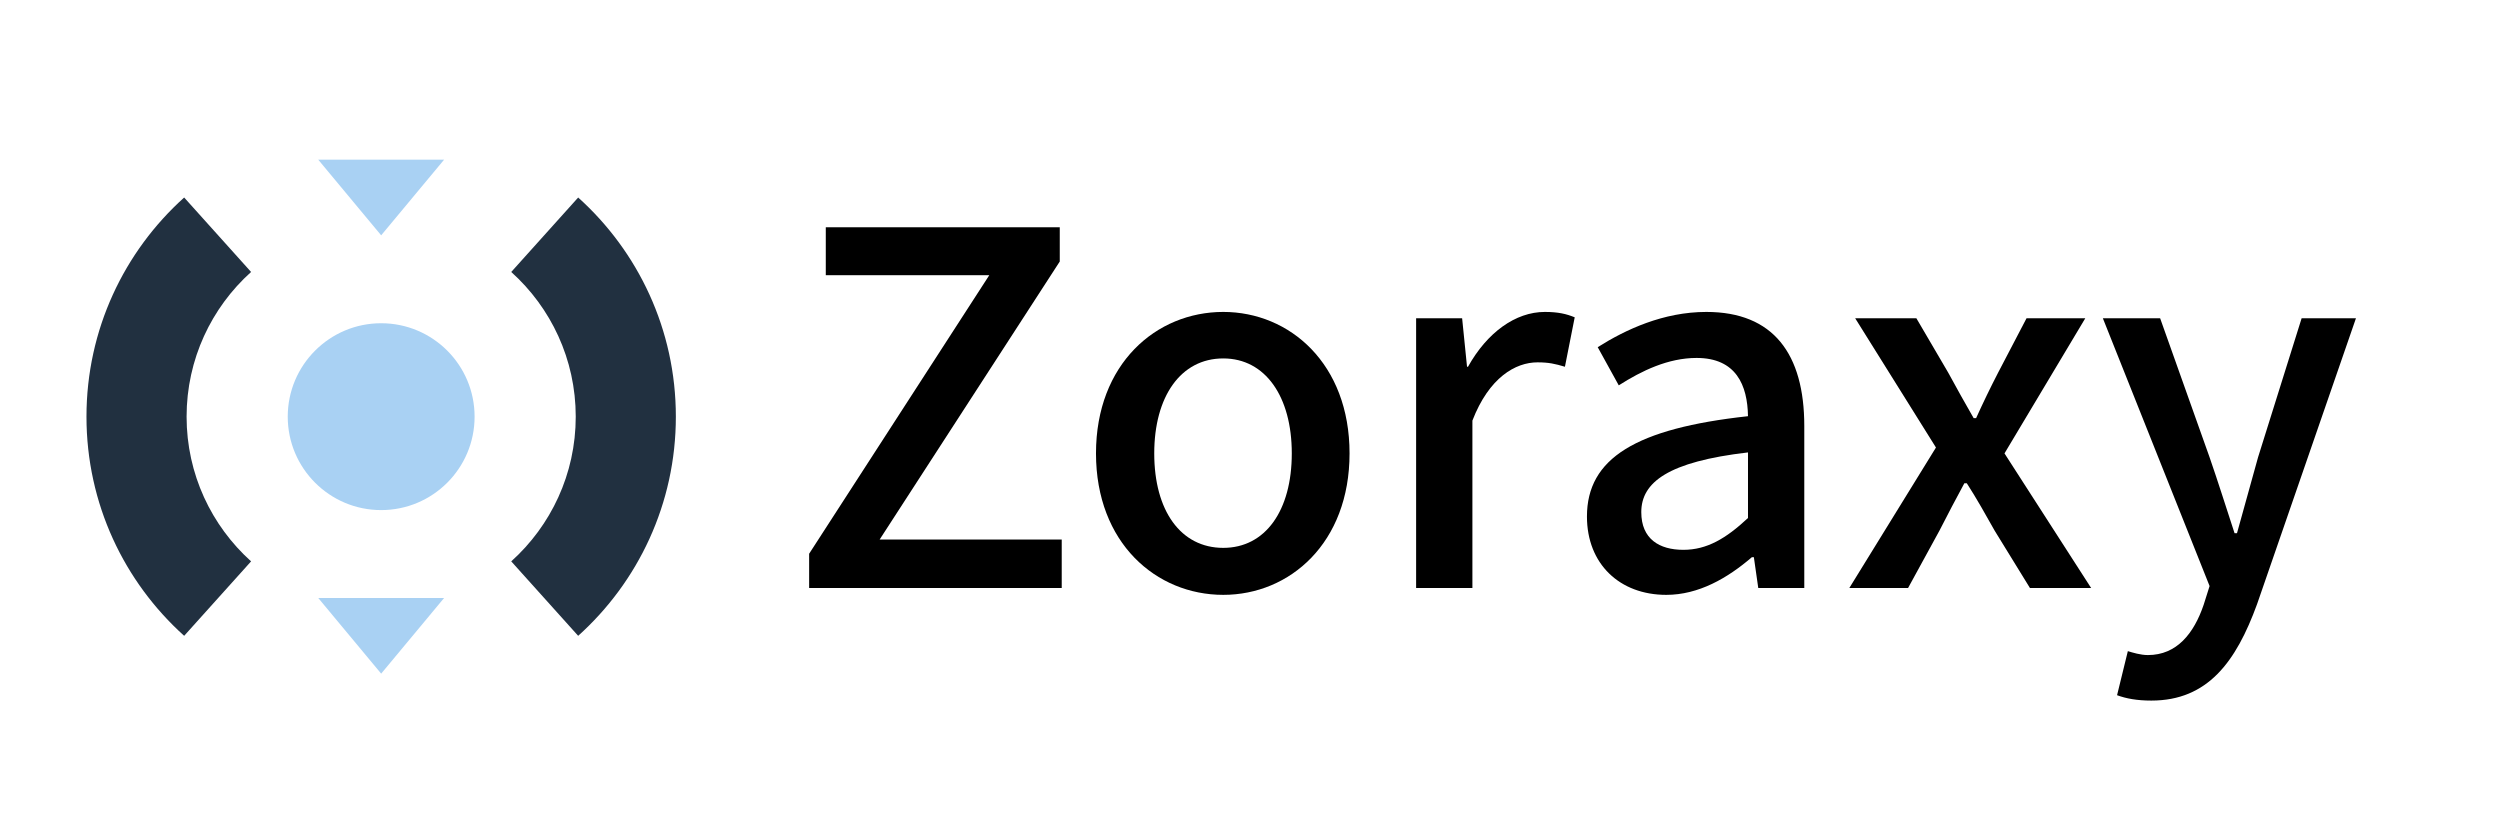
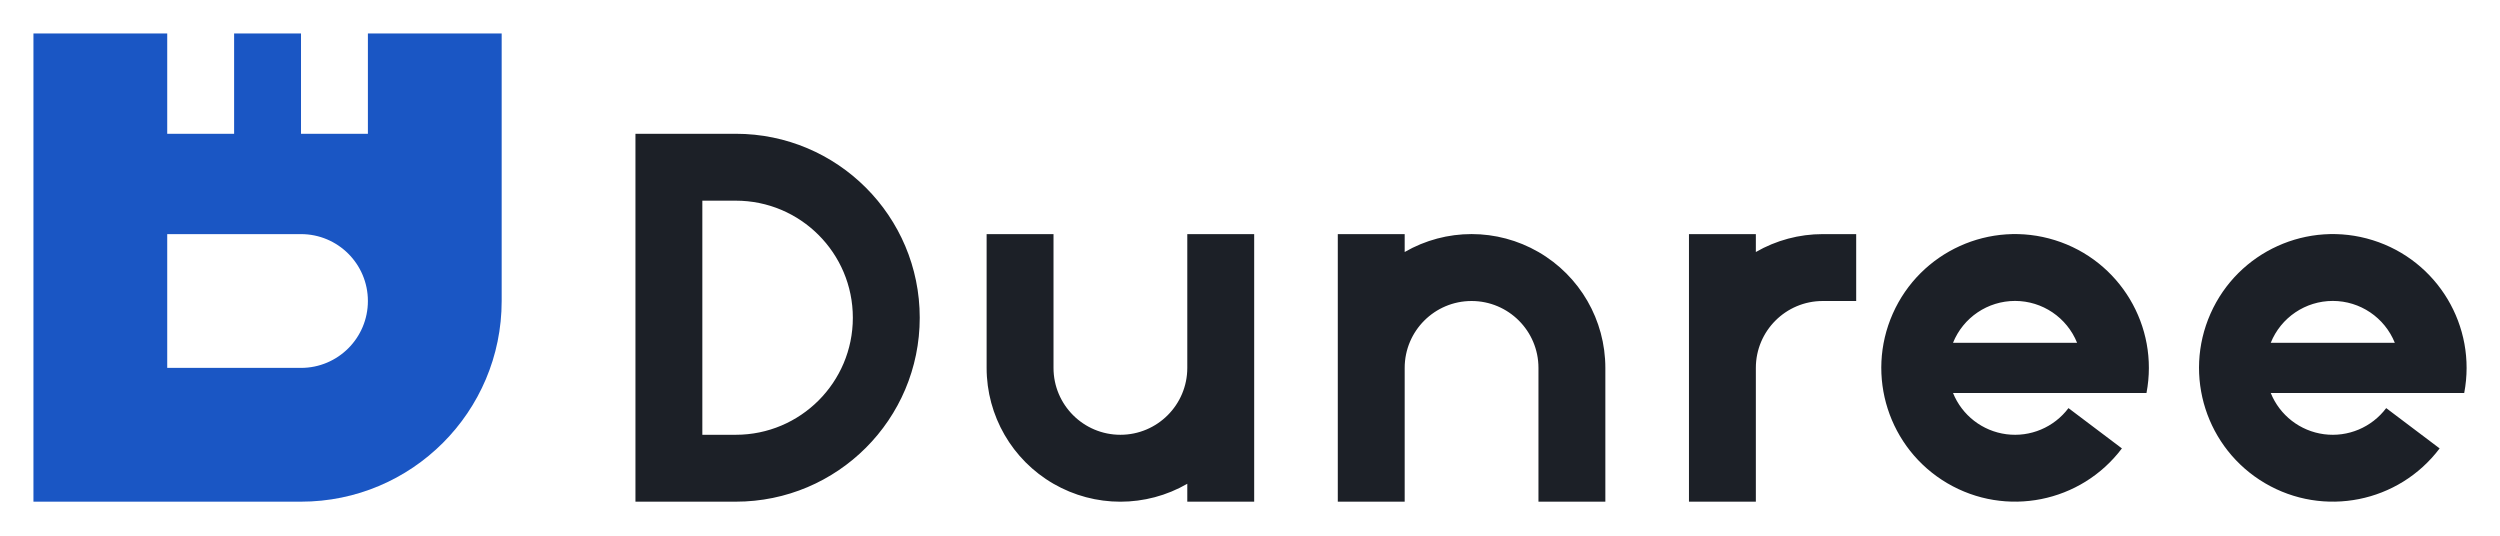
- <svg xmlns="http://www.w3.org/2000/svg" version="1.1" id="圖層_1" x="0px" y="0px" width="600px" height="200px" viewBox="0 0 600 200" enable-background="new 0 0 600 200" xml:space="preserve">
-   <g>
-     <path fill="#213040" d="M138.761,47.403l-16.064,17.87c9.504,8.549,15.48,20.94,15.48,34.728c0,13.785-5.976,26.179-15.48,34.726   l16.063,17.871c14.393-12.945,23.445-31.717,23.445-52.597C162.206,79.115,153.155,60.351,138.761,47.403z" />
-     <path fill="#213040" d="M44.198,152.596l16.064-17.869c-9.503-8.547-15.48-20.941-15.48-34.726c0-13.79,5.978-26.179,15.48-34.728   l-16.063-17.87C29.807,60.351,20.753,79.115,20.753,100C20.753,120.881,29.807,139.652,44.198,152.596z" />
-   </g>
-   <polygon fill="#A9D1F3" points="106.581,38.326 91.48,56.48 76.38,38.326 " />
-   <polygon fill="#A9D1F3" points="106.581,143.52 91.48,161.674 76.379,143.52 " />
-   <circle fill="#A9D1F3" cx="91.48" cy="100" r="22.422" />
-   <g>
-     <path d="M194.194,132.898l43.232-66.846h-39.238V54.539h56.155v8.224l-43.233,66.729h43.703v11.629h-60.619V132.898z" />
-     <path d="M263.038,108.814c0-21.499,14.45-33.951,30.544-33.951c15.977,0,30.31,12.452,30.31,33.951   c0,21.498-14.333,33.951-30.31,33.951C277.488,142.766,263.038,130.313,263.038,108.814z M310.029,108.814   c0-13.627-6.344-22.791-16.447-22.791c-10.221,0-16.564,9.164-16.564,22.791c0,13.744,6.344,22.674,16.564,22.674   C303.686,131.488,310.029,122.559,310.029,108.814z" />
-     <path d="M339.869,76.391h11.042l1.176,11.629h0.234c4.582-8.223,11.396-13.156,18.444-13.156c3.173,0,5.169,0.471,7.166,1.293   l-2.35,11.863c-2.349-0.704-3.877-1.057-6.578-1.057c-5.287,0-11.632,3.643-15.626,13.981v40.177h-13.509V76.391z" />
-     <path d="M380.868,123.969c0-13.98,11.748-21.146,38.649-24.082c-0.115-7.402-2.819-13.98-12.334-13.98   c-6.813,0-13.158,3.056-18.68,6.578l-5.052-9.162c6.696-4.23,15.742-8.459,26.08-8.459c16.096,0,23.497,10.104,23.497,27.374   v38.884h-11.044l-1.058-7.4h-0.469c-5.875,5.051-12.806,9.045-20.56,9.045C388.739,142.766,380.868,135.365,380.868,123.969z    M419.518,124.322V108.58c-19.147,2.23-25.61,7.166-25.61,14.332c0,6.461,4.348,9.047,10.104,9.047   C409.649,131.959,414.231,129.256,419.518,124.322z" />
-     <path d="M464.63,107.405l-19.383-31.015h14.686l7.636,13.039c1.996,3.643,3.995,7.285,6.109,10.927h0.587   c1.645-3.642,3.406-7.284,5.287-10.927l6.813-13.039h14.099l-19.386,32.424l20.795,32.307h-14.685l-8.459-13.744   c-2.115-3.76-4.346-7.754-6.697-11.396h-0.586c-1.997,3.643-3.995,7.52-5.992,11.396l-7.518,13.744h-14.098L464.63,107.405z" />
-     <path d="M508.096,166.85l2.586-10.574c1.176,0.354,3.054,0.939,4.815,0.939c6.932,0,11.045-5.168,13.394-12.1l1.41-4.463   l-25.611-64.262h13.746l11.865,33.363c1.996,5.758,3.993,12.1,5.991,18.209h0.587c1.645-5.992,3.406-12.334,5.053-18.209   l10.456-33.363h13.038l-23.73,68.607c-5.051,13.863-11.865,23.143-25.375,23.143C512.914,168.141,510.329,167.672,508.096,166.85z" />
-   </g>
+ <svg xmlns="http://www.w3.org/2000/svg" viewBox="0 0 299 64" role="img" aria-label="Dunree">
+   <path fill="#1a56c4" fill-rule="evenodd" d="M4 4H20V16H28V4H36V16H44V4H60V36A24 24 0 0 1 36 60H4Z M20 28H36A8 8 0 0 1 36 44H20Z" />
+   <path fill="#1c2027" fill-rule="evenodd" d="M76 16H88A22 22 0 0 1 88 60H76ZM84 24H88A14 14 0 0 1 88 52H84ZM118 28h8V44a8 8 0 0 0 16 0V28h8V60h-8V57.86A16 16 0 0 1 118 44ZM160 60V28h8V30.14A16 16 0 0 1 192 44V60h-8V44a8 8 0 0 0 -16 0V60ZM202 60V28h8V30.14A16 16 0 0 1 218 28h4v8h-4A8 8 0 0 0 210 44V60ZM253.78 53.63A16 16 0 1 1 256.72 47H233.58A8 8 0 0 0 247.39 48.81ZM233.58 41A8 8 0 0 1 248.42 41ZM291.78 53.63A16 16 0 1 1 294.72 47H271.58A8 8 0 0 0 285.39 48.81ZM271.58 41A8 8 0 0 1 286.42 41Z" />
</svg>
